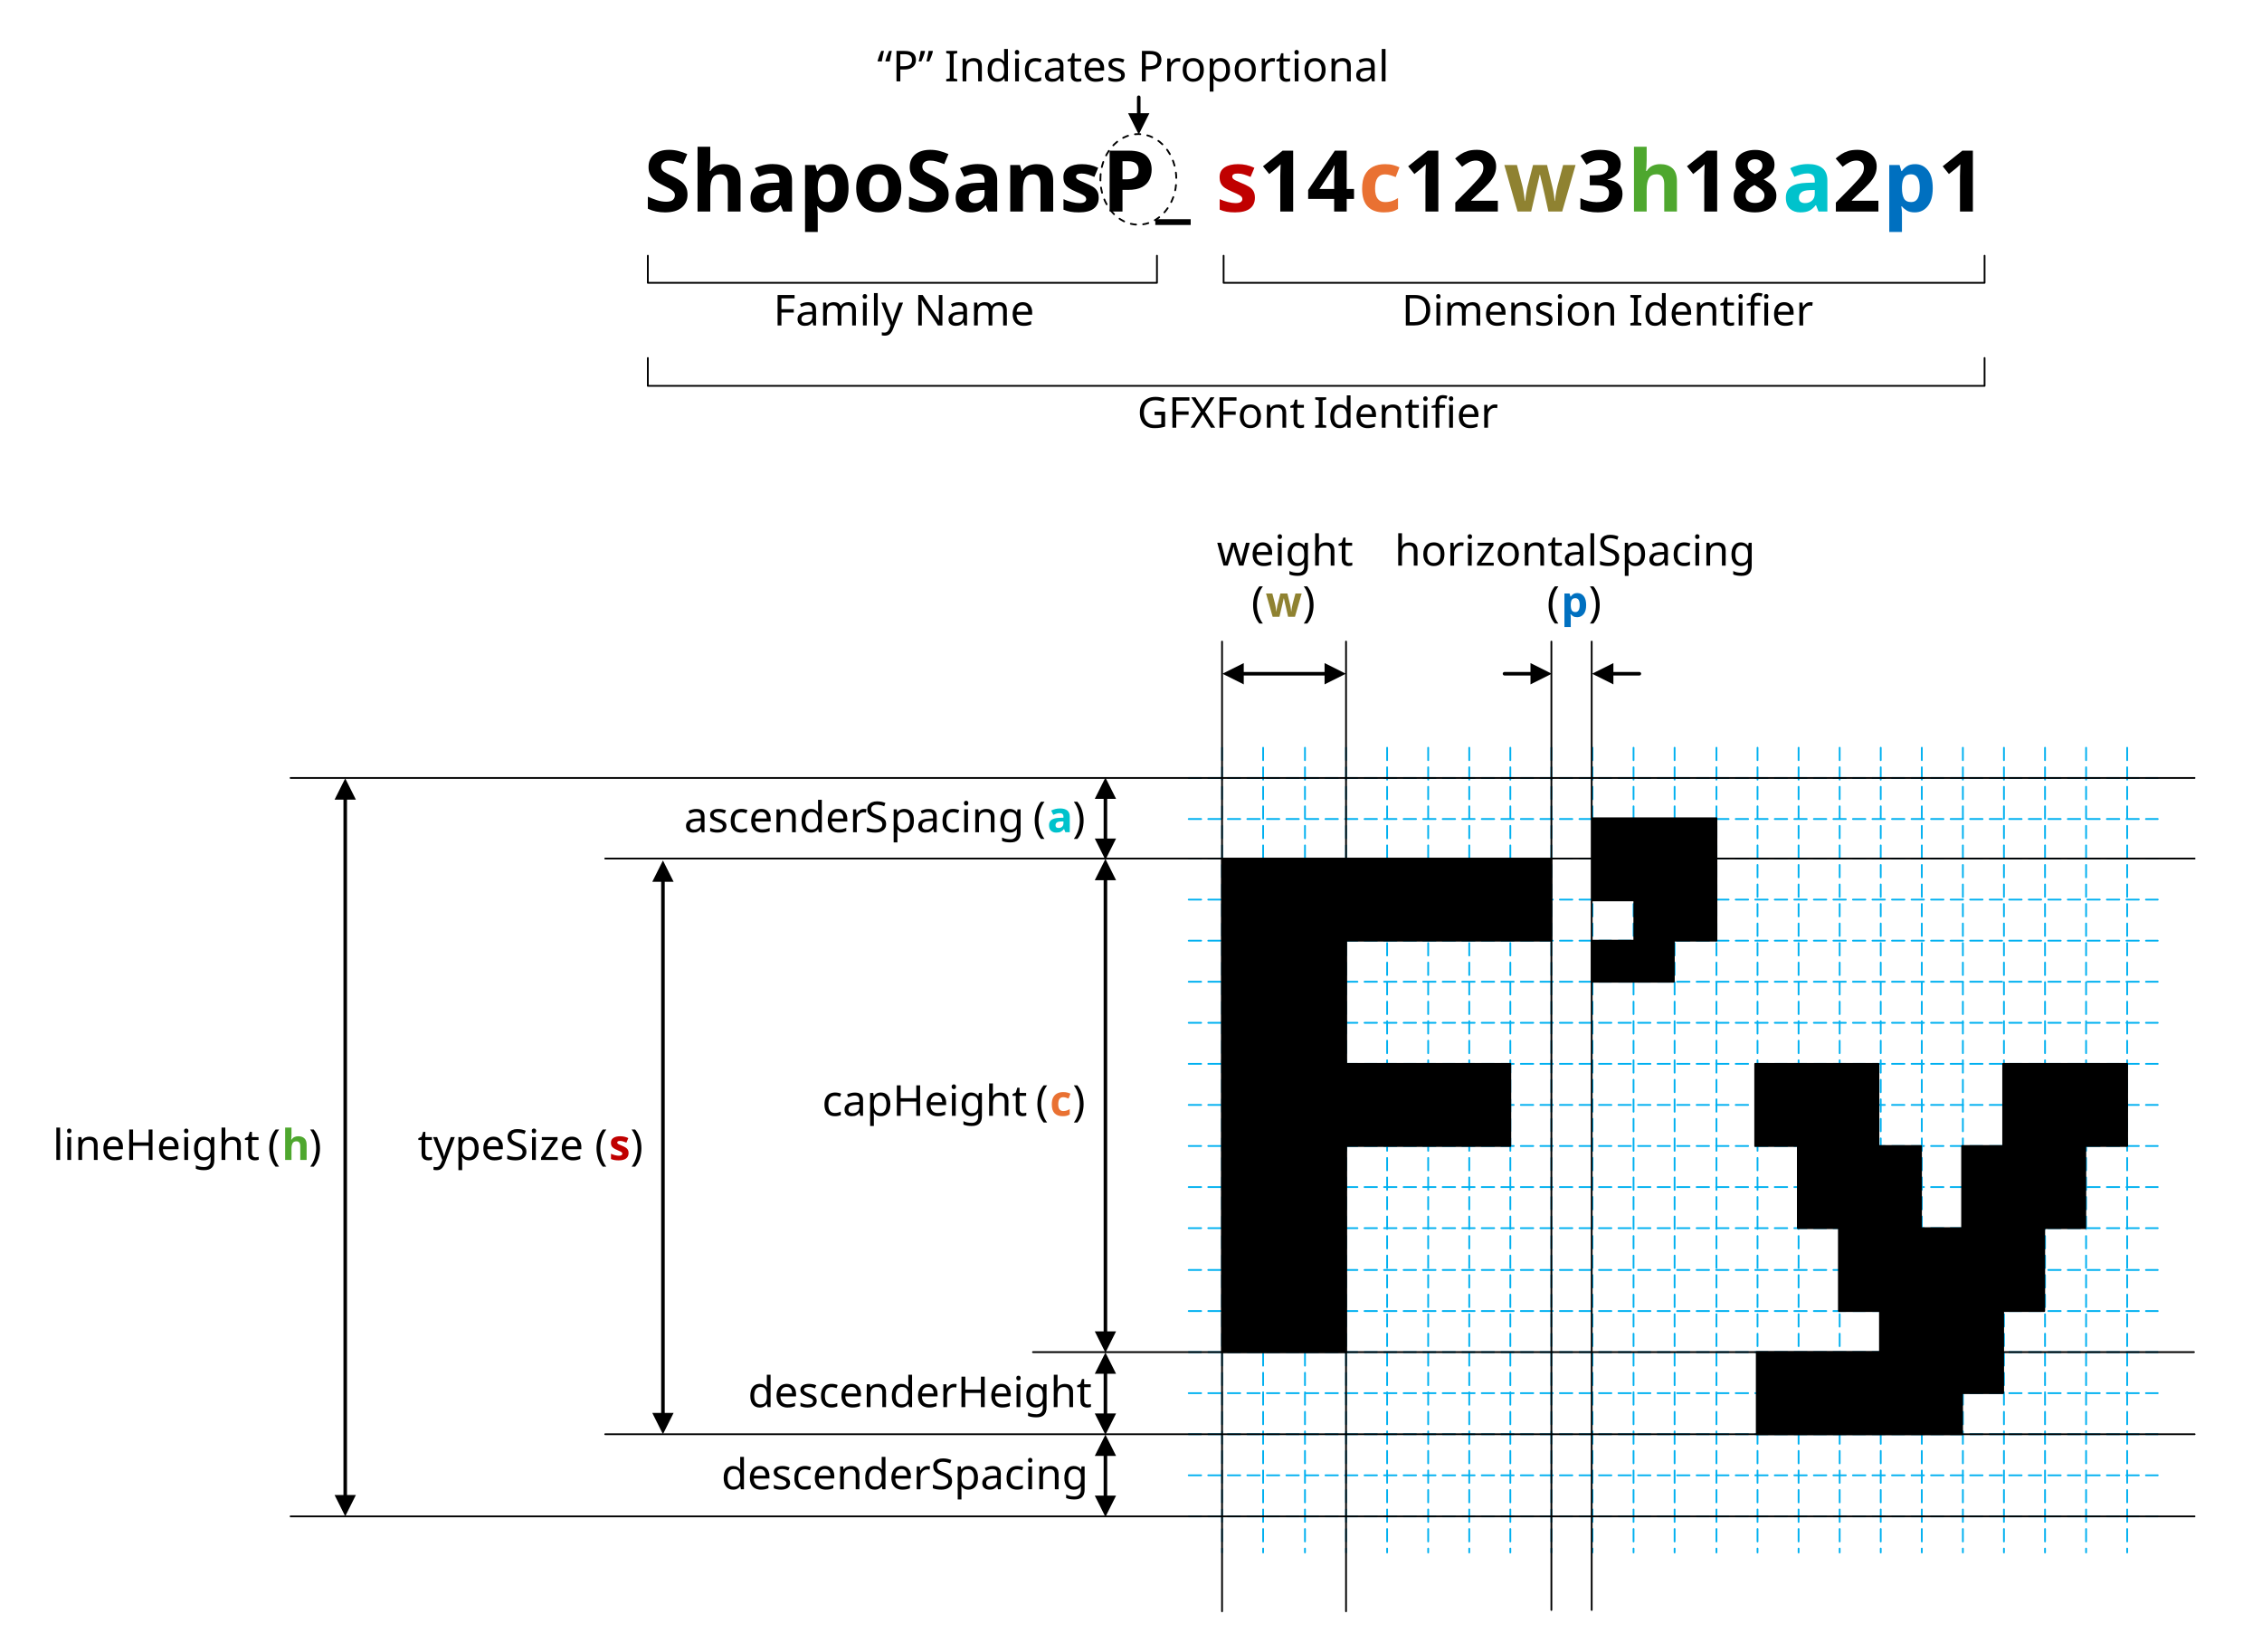
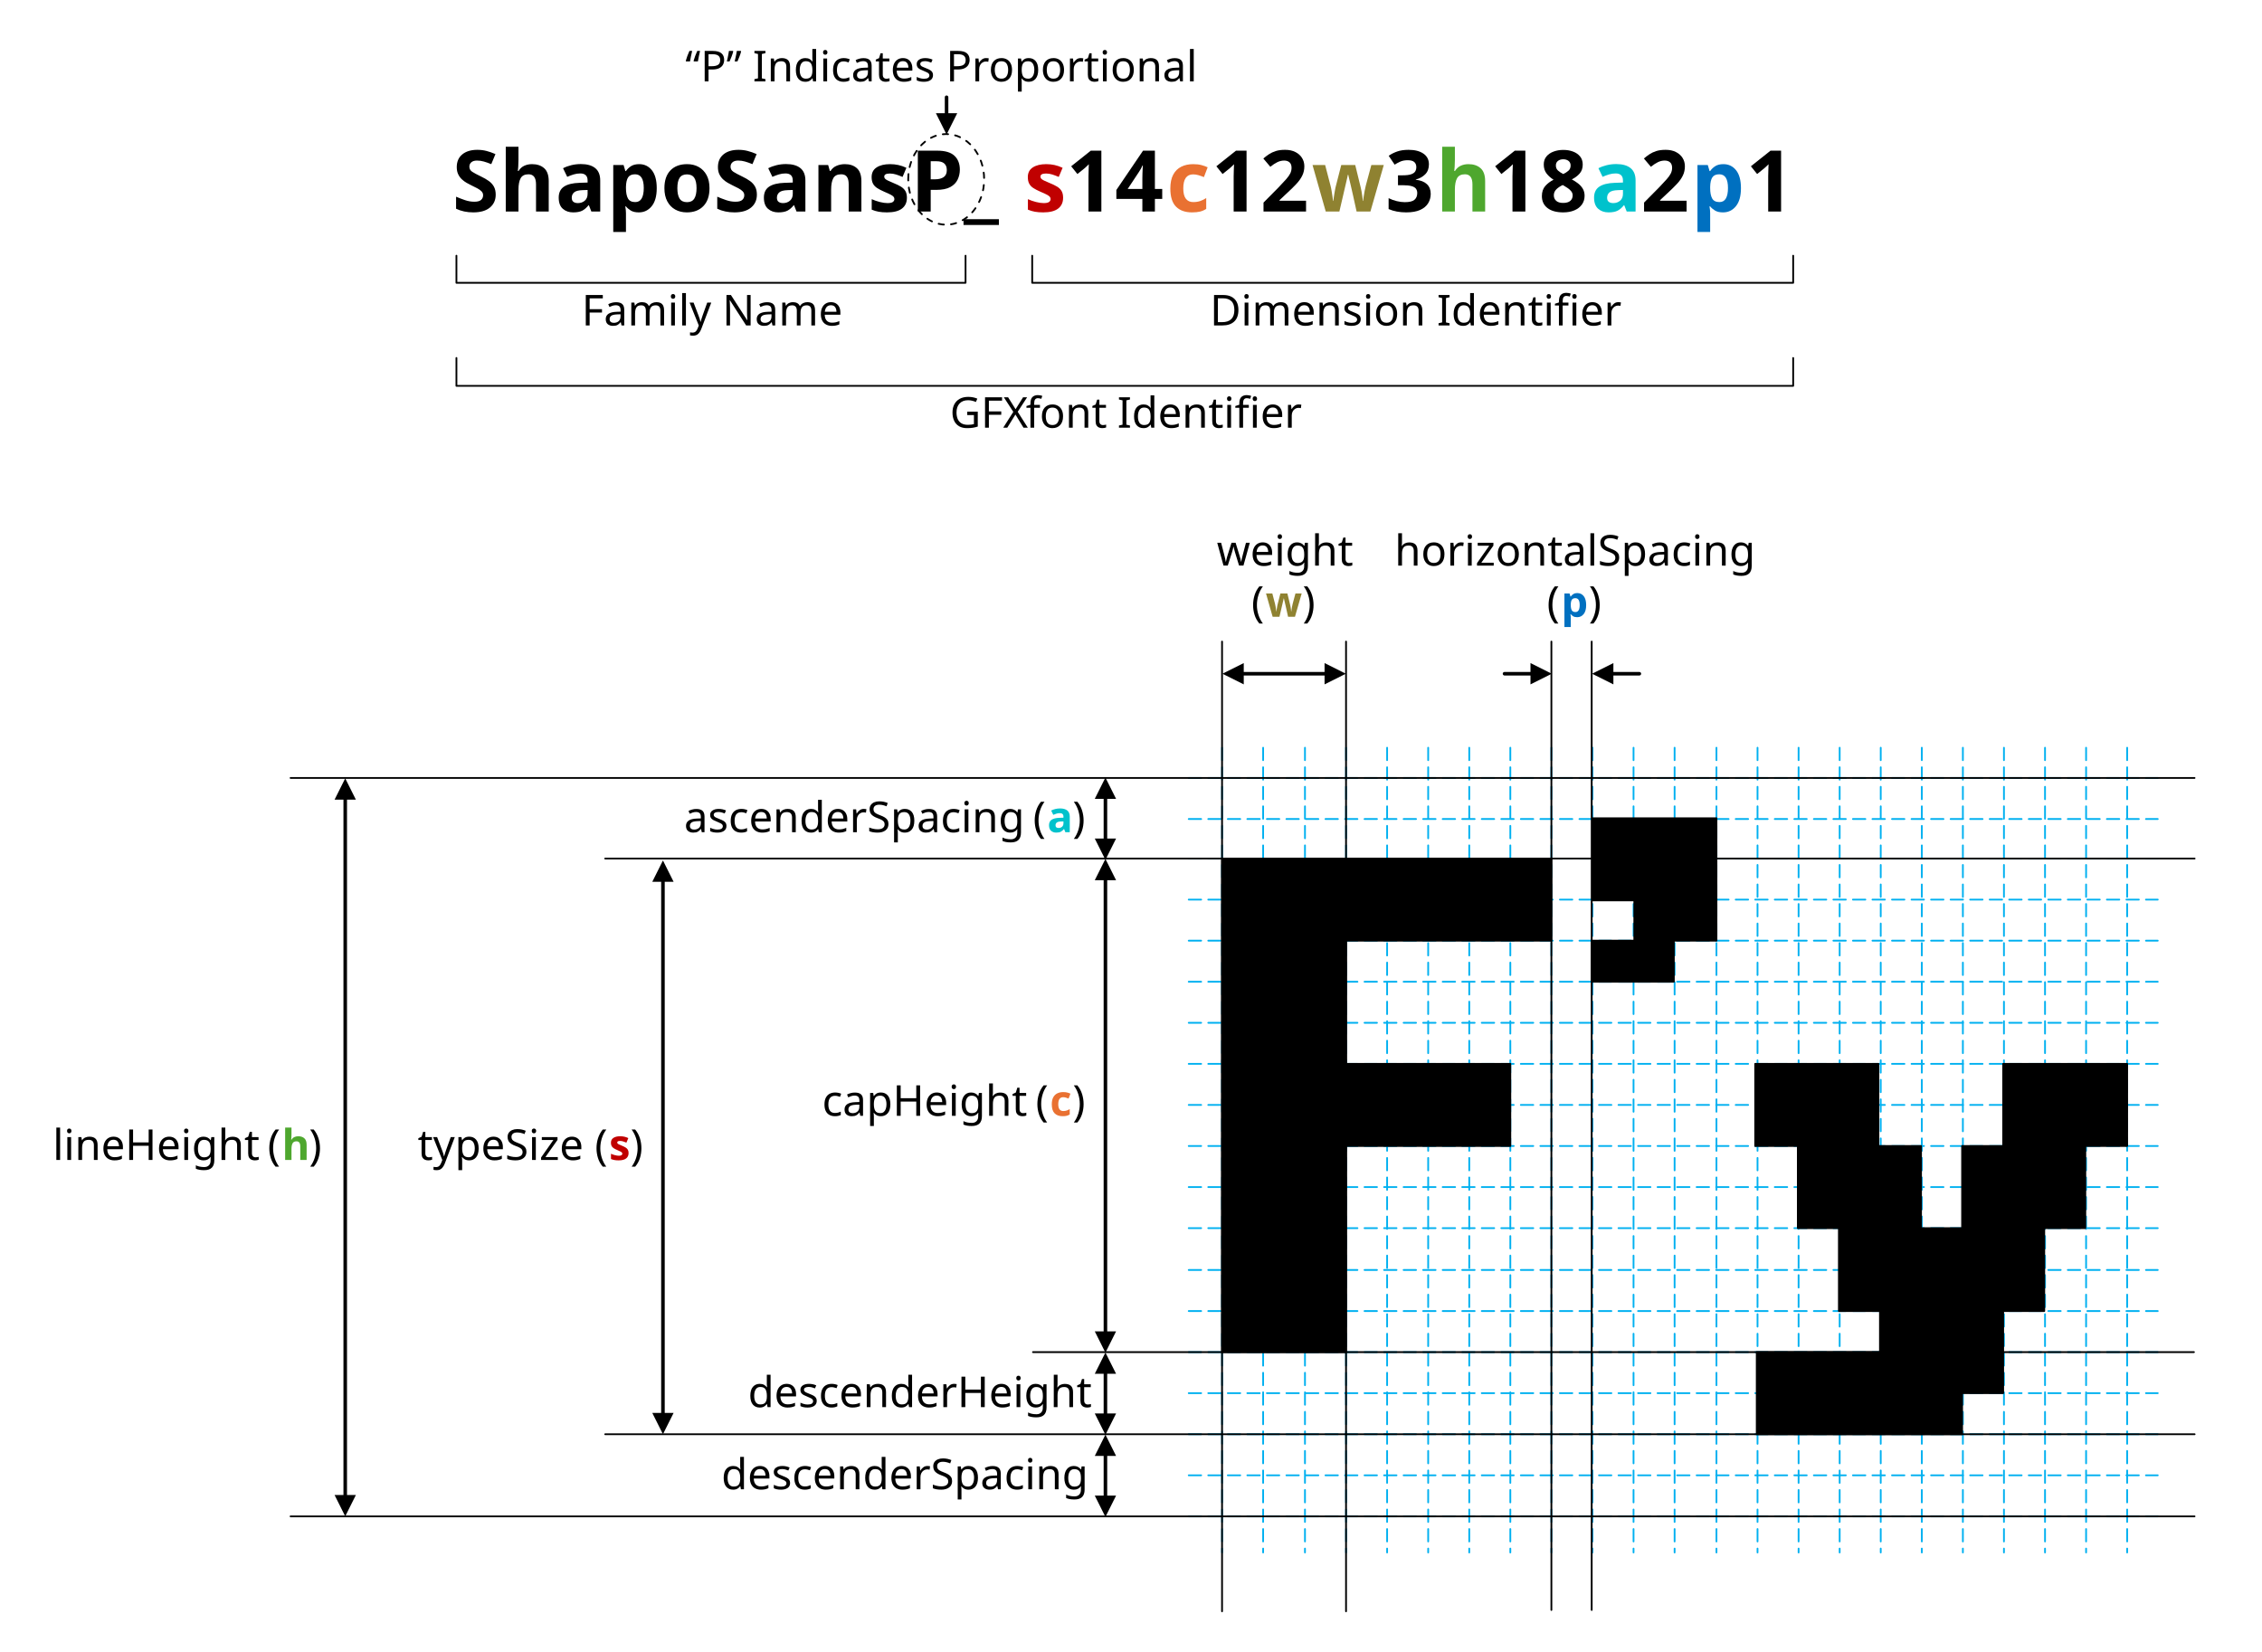
<svg xmlns="http://www.w3.org/2000/svg" width="2919" height="2132" xml:space="preserve" overflow="hidden">
  <defs>
    <clipPath id="clip0">
      <rect x="718" y="203" width="2919" height="2132" />
    </clipPath>
  </defs>
  <g clip-path="url(#clip0)" transform="translate(-718 -203)">
    <rect x="718" y="203" width="2919" height="2132" fill="#FFFFFF" />
    <path d="M2252 1311 3502.47 1311" stroke="#00B0F0" stroke-width="2.292" stroke-linecap="round" stroke-linejoin="round" stroke-miterlimit="10" stroke-dasharray="16.042 9.167" fill="none" fill-rule="evenodd" />
    <path d="M2252 1364 3502.47 1364" stroke="#00B0F0" stroke-width="2.292" stroke-linecap="round" stroke-linejoin="round" stroke-miterlimit="10" stroke-dasharray="16.042 9.167" fill="none" fill-rule="evenodd" />
    <path d="M2252 1417 3502.47 1417" stroke="#00B0F0" stroke-width="2.292" stroke-linecap="round" stroke-linejoin="round" stroke-miterlimit="10" stroke-dasharray="16.042 9.167" fill="none" fill-rule="evenodd" />
    <path d="M2252 1470 3502.47 1470" stroke="#00B0F0" stroke-width="2.292" stroke-linecap="round" stroke-linejoin="round" stroke-miterlimit="10" stroke-dasharray="16.042 9.167" fill="none" fill-rule="evenodd" />
    <path d="M2252 1523 3502.47 1523" stroke="#00B0F0" stroke-width="2.292" stroke-linecap="round" stroke-linejoin="round" stroke-miterlimit="10" stroke-dasharray="16.042 9.167" fill="none" fill-rule="evenodd" />
    <path d="M2252 1576 3502.47 1576" stroke="#00B0F0" stroke-width="2.292" stroke-linecap="round" stroke-linejoin="round" stroke-miterlimit="10" stroke-dasharray="16.042 9.167" fill="none" fill-rule="evenodd" />
    <path d="M2252 1629 3502.47 1629" stroke="#00B0F0" stroke-width="2.292" stroke-linecap="round" stroke-linejoin="round" stroke-miterlimit="10" stroke-dasharray="16.042 9.167" fill="none" fill-rule="evenodd" />
    <path d="M2252 1682 3502.47 1682" stroke="#00B0F0" stroke-width="2.292" stroke-linecap="round" stroke-linejoin="round" stroke-miterlimit="10" stroke-dasharray="16.042 9.167" fill="none" fill-rule="evenodd" />
    <path d="M2252 1735 3502.47 1735" stroke="#00B0F0" stroke-width="2.292" stroke-linecap="round" stroke-linejoin="round" stroke-miterlimit="10" stroke-dasharray="16.042 9.167" fill="none" fill-rule="evenodd" />
    <path d="M2252 1788 3502.47 1788" stroke="#00B0F0" stroke-width="2.292" stroke-linecap="round" stroke-linejoin="round" stroke-miterlimit="10" stroke-dasharray="16.042 9.167" fill="none" fill-rule="evenodd" />
    <path d="M2252 1842 3502.47 1842" stroke="#00B0F0" stroke-width="2.292" stroke-linecap="round" stroke-linejoin="round" stroke-miterlimit="10" stroke-dasharray="16.042 9.167" fill="none" fill-rule="evenodd" />
    <path d="M2252 1895 3502.47 1895" stroke="#00B0F0" stroke-width="2.292" stroke-linecap="round" stroke-linejoin="round" stroke-miterlimit="10" stroke-dasharray="16.042 9.167" fill="none" fill-rule="evenodd" />
    <path d="M2252 1948 3502.47 1948" stroke="#00B0F0" stroke-width="2.292" stroke-linecap="round" stroke-linejoin="round" stroke-miterlimit="10" stroke-dasharray="16.042 9.167" fill="none" fill-rule="evenodd" />
    <path d="M2252 2001 3502.47 2001" stroke="#00B0F0" stroke-width="2.292" stroke-linecap="round" stroke-linejoin="round" stroke-miterlimit="10" stroke-dasharray="16.042 9.167" fill="none" fill-rule="evenodd" />
    <path d="M2252 2054 3502.47 2054" stroke="#00B0F0" stroke-width="2.292" stroke-linecap="round" stroke-linejoin="round" stroke-miterlimit="10" stroke-dasharray="16.042 9.167" fill="none" fill-rule="evenodd" />
    <path d="M2252 2107 3502.47 2107" stroke="#00B0F0" stroke-width="2.292" stroke-linecap="round" stroke-linejoin="round" stroke-miterlimit="10" stroke-dasharray="16.042 9.167" fill="none" fill-rule="evenodd" />
    <path d="M2252 2160 3502.47 2160" stroke="#00B0F0" stroke-width="2.292" stroke-linecap="round" stroke-linejoin="round" stroke-miterlimit="10" stroke-dasharray="16.042 9.167" fill="none" fill-rule="evenodd" />
    <path d="M2252 1207 3502.47 1207" stroke="#00B0F0" stroke-width="2.292" stroke-linecap="round" stroke-linejoin="round" stroke-miterlimit="10" stroke-dasharray="16.042 9.167" fill="none" fill-rule="evenodd" />
    <path d="M2252 1260 3502.47 1260" stroke="#00B0F0" stroke-width="2.292" stroke-linecap="round" stroke-linejoin="round" stroke-miterlimit="10" stroke-dasharray="16.042 9.167" fill="none" fill-rule="evenodd" />
    <path d="M2295 1168 2295 2206.6" stroke="#00B0F0" stroke-width="2.292" stroke-linecap="round" stroke-linejoin="round" stroke-miterlimit="10" stroke-dasharray="16.042 9.167" fill="none" fill-rule="evenodd" />
    <path d="M2348 1168 2348 2206.6" stroke="#00B0F0" stroke-width="2.292" stroke-linecap="round" stroke-linejoin="round" stroke-miterlimit="10" stroke-dasharray="16.042 9.167" fill="none" fill-rule="evenodd" />
    <path d="M2402 1168 2402 2206.6" stroke="#00B0F0" stroke-width="2.292" stroke-linecap="round" stroke-linejoin="round" stroke-miterlimit="10" stroke-dasharray="16.042 9.167" fill="none" fill-rule="evenodd" />
    <path d="M2455 1168 2455 2206.6" stroke="#00B0F0" stroke-width="2.292" stroke-linecap="round" stroke-linejoin="round" stroke-miterlimit="10" stroke-dasharray="16.042 9.167" fill="none" fill-rule="evenodd" />
    <path d="M2508 1168 2508 2206.6" stroke="#00B0F0" stroke-width="2.292" stroke-linecap="round" stroke-linejoin="round" stroke-miterlimit="10" stroke-dasharray="16.042 9.167" fill="none" fill-rule="evenodd" />
    <path d="M2561 1168 2561 2206.6" stroke="#00B0F0" stroke-width="2.292" stroke-linecap="round" stroke-linejoin="round" stroke-miterlimit="10" stroke-dasharray="16.042 9.167" fill="none" fill-rule="evenodd" />
    <path d="M2614 1168 2614 2206.6" stroke="#00B0F0" stroke-width="2.292" stroke-linecap="round" stroke-linejoin="round" stroke-miterlimit="10" stroke-dasharray="16.042 9.167" fill="none" fill-rule="evenodd" />
    <path d="M2667 1168 2667 2206.6" stroke="#00B0F0" stroke-width="2.292" stroke-linecap="round" stroke-linejoin="round" stroke-miterlimit="10" stroke-dasharray="16.042 9.167" fill="none" fill-rule="evenodd" />
    <path d="M2720 1168 2720 2206.6" stroke="#00B0F0" stroke-width="2.292" stroke-linecap="round" stroke-linejoin="round" stroke-miterlimit="10" stroke-dasharray="16.042 9.167" fill="none" fill-rule="evenodd" />
    <path d="M2773 1168 2773 2206.6" stroke="#00B0F0" stroke-width="2.292" stroke-linecap="round" stroke-linejoin="round" stroke-miterlimit="10" stroke-dasharray="16.042 9.167" fill="none" fill-rule="evenodd" />
    <path d="M2826 1168 2826 2206.6" stroke="#00B0F0" stroke-width="2.292" stroke-linecap="round" stroke-linejoin="round" stroke-miterlimit="10" stroke-dasharray="16.042 9.167" fill="none" fill-rule="evenodd" />
    <path d="M2879 1168 2879 2206.6" stroke="#00B0F0" stroke-width="2.292" stroke-linecap="round" stroke-linejoin="round" stroke-miterlimit="10" stroke-dasharray="16.042 9.167" fill="none" fill-rule="evenodd" />
    <path d="M2933 1168 2933 2206.6" stroke="#00B0F0" stroke-width="2.292" stroke-linecap="round" stroke-linejoin="round" stroke-miterlimit="10" stroke-dasharray="16.042 9.167" fill="none" fill-rule="evenodd" />
    <path d="M2986 1168 2986 2206.6" stroke="#00B0F0" stroke-width="2.292" stroke-linecap="round" stroke-linejoin="round" stroke-miterlimit="10" stroke-dasharray="16.042 9.167" fill="none" fill-rule="evenodd" />
    <path d="M3039 1168 3039 2206.6" stroke="#00B0F0" stroke-width="2.292" stroke-linecap="round" stroke-linejoin="round" stroke-miterlimit="10" stroke-dasharray="16.042 9.167" fill="none" fill-rule="evenodd" />
    <path d="M3092 1168 3092 2206.6" stroke="#00B0F0" stroke-width="2.292" stroke-linecap="round" stroke-linejoin="round" stroke-miterlimit="10" stroke-dasharray="16.042 9.167" fill="none" fill-rule="evenodd" />
    <path d="M3145 1168 3145 2206.6" stroke="#00B0F0" stroke-width="2.292" stroke-linecap="round" stroke-linejoin="round" stroke-miterlimit="10" stroke-dasharray="16.042 9.167" fill="none" fill-rule="evenodd" />
    <path d="M3198 1168 3198 2206.6" stroke="#00B0F0" stroke-width="2.292" stroke-linecap="round" stroke-linejoin="round" stroke-miterlimit="10" stroke-dasharray="16.042 9.167" fill="none" fill-rule="evenodd" />
    <path d="M3251 1168 3251 2206.6" stroke="#00B0F0" stroke-width="2.292" stroke-linecap="round" stroke-linejoin="round" stroke-miterlimit="10" stroke-dasharray="16.042 9.167" fill="none" fill-rule="evenodd" />
    <path d="M3304 1168 3304 2206.6" stroke="#00B0F0" stroke-width="2.292" stroke-linecap="round" stroke-linejoin="round" stroke-miterlimit="10" stroke-dasharray="16.042 9.167" fill="none" fill-rule="evenodd" />
    <path d="M3357 1168 3357 2206.6" stroke="#00B0F0" stroke-width="2.292" stroke-linecap="round" stroke-linejoin="round" stroke-miterlimit="10" stroke-dasharray="16.042 9.167" fill="none" fill-rule="evenodd" />
    <path d="M3410 1168 3410 2206.6" stroke="#00B0F0" stroke-width="2.292" stroke-linecap="round" stroke-linejoin="round" stroke-miterlimit="10" stroke-dasharray="16.042 9.167" fill="none" fill-rule="evenodd" />
    <path d="M3463 1168 3463 2206.6" stroke="#00B0F0" stroke-width="2.292" stroke-linecap="round" stroke-linejoin="round" stroke-miterlimit="10" stroke-dasharray="16.042 9.167" fill="none" fill-rule="evenodd" />
    <rect x="2295" y="1311" width="160" height="637" stroke="#000000" stroke-width="2.292" stroke-linecap="round" stroke-linejoin="round" stroke-miterlimit="10" />
    <rect x="2455" y="1311" width="265" height="106" stroke="#000000" stroke-width="2.292" stroke-linecap="round" stroke-linejoin="round" stroke-miterlimit="10" />
    <rect x="2455" y="1576" width="212" height="106" stroke="#000000" stroke-width="2.292" stroke-linecap="round" stroke-linejoin="round" stroke-miterlimit="10" />
    <rect x="2983" y="1576" width="159" height="106" stroke="#000000" stroke-width="2.292" stroke-linecap="round" stroke-linejoin="round" stroke-miterlimit="10" />
    <rect x="3038" y="1682" width="159" height="106" stroke="#000000" stroke-width="2.292" stroke-linecap="round" stroke-linejoin="round" stroke-miterlimit="10" />
    <rect x="3091" y="1788" width="265" height="107" stroke="#000000" stroke-width="2.292" stroke-linecap="round" stroke-linejoin="round" stroke-miterlimit="10" />
    <rect x="3250" y="1682" width="159" height="106" stroke="#000000" stroke-width="2.292" stroke-linecap="round" stroke-linejoin="round" stroke-miterlimit="10" />
    <rect x="3303" y="1576" width="160" height="106" stroke="#000000" stroke-width="2.292" stroke-linecap="round" stroke-linejoin="round" stroke-miterlimit="10" />
    <rect x="3144" y="1895" width="159" height="106" stroke="#000000" stroke-width="2.292" stroke-linecap="round" stroke-linejoin="round" stroke-miterlimit="10" />
    <rect x="2985" y="1948" width="265" height="106" stroke="#000000" stroke-width="2.292" stroke-linecap="round" stroke-linejoin="round" stroke-miterlimit="10" />
    <path d="M0 0 1498.18 0" stroke="#000000" stroke-width="2.292" stroke-linecap="round" stroke-linejoin="round" stroke-miterlimit="10" fill="none" fill-rule="evenodd" transform="matrix(-1 0 0 1 3549.18 1948)" />
    <path d="M0 0 2051.04 0" stroke="#000000" stroke-width="2.292" stroke-linecap="round" stroke-linejoin="round" stroke-miterlimit="10" fill="none" fill-rule="evenodd" transform="matrix(-1 0 0 1 3550.04 1311)" />
    <path d="M0 0 2051.04 0" stroke="#000000" stroke-width="2.292" stroke-linecap="round" stroke-linejoin="round" stroke-miterlimit="10" fill="none" fill-rule="evenodd" transform="matrix(-1 0 0 1 3550.04 2054)" />
    <path d="M0 0 2456.95 0" stroke="#000000" stroke-width="2.292" stroke-linecap="round" stroke-linejoin="round" stroke-miterlimit="10" fill="none" fill-rule="evenodd" transform="matrix(-1 0 0 1 3549.95 2160)" />
    <path d="M0 0 2456.95 0" stroke="#000000" stroke-width="2.292" stroke-linecap="round" stroke-linejoin="round" stroke-miterlimit="10" fill="none" fill-rule="evenodd" transform="matrix(-1 0 0 1 3549.95 1207)" />
    <path d="M2.292 22.917 2.292 614.31C2.292 615.576 1.266 616.602 0 616.602-1.265 616.602-2.291 615.576-2.291 614.31L-2.292 22.917C-2.292 21.651-1.266 20.625 1.1681e-05 20.625 1.266 20.625 2.292 21.651 2.292 22.917ZM-13.75 27.5 0 0 13.75 27.5ZM13.75 609.727 0 637.227-13.75 609.727Z" transform="matrix(1 0 0 -1 2144.5 1948.73)" />
    <path d="M2.292 22.917 2.292 83.288C2.292 84.553 1.266 85.579 0 85.579-1.265 85.579-2.291 84.553-2.291 83.288L-2.292 22.917C-2.292 21.651-1.266 20.625 7.00856e-05 20.625 1.266 20.625 2.292 21.651 2.292 22.917ZM-13.75 27.5 0 0 13.75 27.5ZM13.75 78.704 0 106.204-13.75 78.704Z" transform="matrix(1 0 0 -1 2144.5 2054.7)" />
    <text font-family="Noto Sans JP,Noto Sans JP_MSFontService,sans-serif" font-weight="400" font-size="55" transform="matrix(1 0 0 1 1778.91 1643)">capHeight</text>
    <text font-family="Noto Sans JP,Noto Sans JP_MSFontService,sans-serif" font-weight="400" font-size="55" transform="matrix(1 0 0 1 2041.88 1643)"> </text>
    <text font-family="Noto Sans JP,Noto Sans JP_MSFontService,sans-serif" font-weight="400" font-size="55" transform="matrix(1 0 0 1 2054.48 1643)">(</text>
    <text fill="#E97132" font-family="Noto Sans JP,Noto Sans JP_MSFontService,sans-serif" font-weight="700" font-size="55" transform="matrix(1 0 0 1 2072.81 1643)">c</text>
    <text font-family="Noto Sans JP,Noto Sans JP_MSFontService,sans-serif" font-weight="400" font-size="55" transform="matrix(1 0 0 1 2102.03 1643)">)</text>
    <text font-family="Noto Sans JP,Noto Sans JP_MSFontService,sans-serif" font-weight="400" font-size="55" transform="matrix(1 0 0 1 2120.37 1643)"> </text>
    <text font-family="Noto Sans JP,Noto Sans JP_MSFontService,sans-serif" font-weight="400" font-size="55" transform="matrix(1 0 0 1 1683.23 2019)">descenderHeight</text>
    <text font-family="Noto Sans JP,Noto Sans JP_MSFontService,sans-serif" font-weight="400" font-size="55" transform="matrix(1 0 0 1 2120.37 2019)"> </text>
    <path d="M2.292 22.917 2.292 83.288C2.292 84.553 1.266 85.579 0 85.579-1.265 85.579-2.291 84.553-2.291 83.288L-2.292 22.917C-2.292 21.651-1.266 20.625 7.00856e-05 20.625 1.266 20.625 2.292 21.651 2.292 22.917ZM-13.75 27.5 0 0 13.75 27.5ZM13.75 78.704 0 106.204-13.75 78.704Z" transform="matrix(1 0 0 -1 2144.5 1312.7)" />
-     <text font-family="Noto Sans JP,Noto Sans JP_MSFontService,sans-serif" font-weight="400" font-size="55" transform="matrix(1 0 0 1 1600.73 1277)">ascender</text>
-     <text font-family="Noto Sans JP,Noto Sans JP_MSFontService,sans-serif" font-weight="400" font-size="55" transform="matrix(1 0 0 1 1833.91 1277)">S</text>
-     <text font-family="Noto Sans JP,Noto Sans JP_MSFontService,sans-serif" font-weight="400" font-size="55" transform="matrix(1 0 0 1 1866.56 1277)">pacing</text>
+     <text font-family="Noto Sans JP,Noto Sans JP_MSFontService,sans-serif" font-weight="400" font-size="55" transform="matrix(1 0 0 1 1600.73 1277)">ascenderSpacing</text>
    <text font-family="Noto Sans JP,Noto Sans JP_MSFontService,sans-serif" font-weight="400" font-size="55" transform="matrix(1 0 0 1 2038.44 1277)"> </text>
    <text font-family="Noto Sans JP,Noto Sans JP_MSFontService,sans-serif" font-weight="400" font-size="55" transform="matrix(1 0 0 1 2051.04 1277)">(</text>
    <text fill="#00C2CC" font-family="Noto Sans JP,Noto Sans JP_MSFontService,sans-serif" font-weight="700" font-size="55" transform="matrix(1 0 0 1 2069.38 1277)">a</text>
    <text font-family="Noto Sans JP,Noto Sans JP_MSFontService,sans-serif" font-weight="400" font-size="55" transform="matrix(1 0 0 1 2102.03 1277)">)</text>
    <text font-family="Noto Sans JP,Noto Sans JP_MSFontService,sans-serif" font-weight="400" font-size="55" transform="matrix(1 0 0 1 2120.36 1277)"> </text>
    <path d="M0 0 0 1251.52" stroke="#000000" stroke-width="2.292" stroke-linecap="round" stroke-linejoin="round" stroke-miterlimit="10" fill="none" fill-rule="evenodd" transform="matrix(1 0 0 -1 2295 2282.52)" />
    <path d="M0 0 0 1251.52" stroke="#000000" stroke-width="2.292" stroke-linecap="round" stroke-linejoin="round" stroke-miterlimit="10" fill="none" fill-rule="evenodd" transform="matrix(1 0 0 -1 2455 2282.52)" />
    <path d="M2318.42 1070.21 2431.87 1070.21C2433.14 1070.21 2434.17 1071.23 2434.17 1072.5 2434.17 1073.77 2433.14 1074.79 2431.87 1074.79L2318.42 1074.79C2317.15 1074.79 2316.12 1073.77 2316.12 1072.5 2316.12 1071.23 2317.15 1070.21 2318.42 1070.21ZM2323 1086.25 2295.5 1072.5 2323 1058.75ZM2427.29 1058.75 2454.79 1072.5 2427.29 1086.25Z" />
    <text font-family="Noto Sans JP,Noto Sans JP_MSFontService,sans-serif" font-weight="400" font-size="55" transform="matrix(1 0 0 1 2288.18 933)">weight</text>
    <text font-family="Noto Sans JP,Noto Sans JP_MSFontService,sans-serif" font-weight="400" font-size="55" transform="matrix(1 0 0 1 2461.78 933)"> </text>
    <text font-family="Noto Sans JP,Noto Sans JP_MSFontService,sans-serif" font-weight="400" font-size="55" transform="matrix(1 0 0 1 2332.87 999)">(</text>
    <text fill="#8F8231" font-family="Noto Sans JP,Noto Sans JP_MSFontService,sans-serif" font-weight="700" font-size="55" transform="matrix(1 0 0 1 2351.2 999)">w</text>
    <text font-family="Noto Sans JP,Noto Sans JP_MSFontService,sans-serif" font-weight="400" font-size="55" transform="matrix(1 0 0 1 2398.76 999)">)</text>
    <text font-family="Noto Sans JP,Noto Sans JP_MSFontService,sans-serif" font-weight="400" font-size="55" transform="matrix(1 0 0 1 2417.09 999)"> </text>
    <path d="M2.292 22.917 2.292 717.57C2.292 718.835 1.266 719.862 0 719.862-1.265 719.862-2.291 718.835-2.291 717.57L-2.292 22.917C-2.292 21.651-1.266 20.625 1.00521e-05 20.625 1.266 20.625 2.292 21.651 2.292 22.917ZM-13.75 27.5 0 0 13.75 27.5ZM13.75 712.987 0 740.487-13.75 712.987Z" transform="matrix(1 0 0 -1 1573.5 2053.99)" />
    <text font-family="Noto Sans JP,Noto Sans JP_MSFontService,sans-serif" font-weight="400" font-size="55" transform="matrix(1 0 0 1 1256.98 1700)">typeSize</text>
    <text font-family="Noto Sans JP,Noto Sans JP_MSFontService,sans-serif" font-weight="400" font-size="55" transform="matrix(1 0 0 1 1472.97 1700)"> </text>
    <text font-family="Noto Sans JP,Noto Sans JP_MSFontService,sans-serif" font-weight="400" font-size="55" transform="matrix(1 0 0 1 1485.57 1700)">(</text>
    <text fill="#C00000" font-family="Noto Sans JP,Noto Sans JP_MSFontService,sans-serif" font-weight="700" font-size="55" transform="matrix(1 0 0 1 1503.91 1700)">s</text>
    <text font-family="Noto Sans JP,Noto Sans JP_MSFontService,sans-serif" font-weight="400" font-size="55" transform="matrix(1 0 0 1 1531.41 1700)">)</text>
    <text font-family="Noto Sans JP,Noto Sans JP_MSFontService,sans-serif" font-weight="400" font-size="55" transform="matrix(1 0 0 1 1549.74 1700)"> </text>
    <path d="M2.292 22.917 2.292 929.511C2.292 930.776 1.266 931.802 0 931.802-1.265 931.802-2.291 930.776-2.291 929.511L-2.292 22.917C-2.292 21.651-1.266 20.625 7.81522e-06 20.625 1.266 20.625 2.292 21.651 2.292 22.917ZM-13.75 27.5 0 0 13.75 27.5ZM13.75 924.927 0 952.427-13.75 924.927Z" transform="matrix(1 0 0 -1 1163.5 2159.93)" />
    <text font-family="Noto Sans JP,Noto Sans JP_MSFontService,sans-serif" font-weight="400" font-size="55" transform="matrix(1 0 0 1 786.042 1700)">lineHeight</text>
    <text font-family="Noto Sans JP,Noto Sans JP_MSFontService,sans-serif" font-weight="400" font-size="55" transform="matrix(1 0 0 1 1050.73 1700)"> </text>
    <text font-family="Noto Sans JP,Noto Sans JP_MSFontService,sans-serif" font-weight="400" font-size="55" transform="matrix(1 0 0 1 1063.33 1700)">(</text>
    <text fill="#4EA72E" font-family="Noto Sans JP,Noto Sans JP_MSFontService,sans-serif" font-weight="700" font-size="55" transform="matrix(1 0 0 1 1081.67 1700)">h</text>
    <text font-family="Noto Sans JP,Noto Sans JP_MSFontService,sans-serif" font-weight="400" font-size="55" transform="matrix(1 0 0 1 1116.61 1700)">)</text>
    <text font-family="Noto Sans JP,Noto Sans JP_MSFontService,sans-serif" font-weight="400" font-size="55" transform="matrix(1 0 0 1 1134.95 1700)"> </text>
-     <text font-family="Noto Sans JP,Noto Sans JP_MSFontService,sans-serif" font-weight="700" font-size="110" transform="matrix(1 0 0 1 1548.98 476)">ShapoSansP_</text>
-     <text fill="#C00000" font-family="Noto Sans JP,Noto Sans JP_MSFontService,sans-serif" font-weight="700" font-size="110" transform="matrix(1 0 0 1 2286.9 476)">s</text>
-     <text font-family="Noto Sans JP,Noto Sans JP_MSFontService,sans-serif" font-weight="700" font-size="110" transform="matrix(1 0 0 1 2341.32 476)">14</text>
-     <text fill="#E97132" font-family="Noto Sans JP,Noto Sans JP_MSFontService,sans-serif" font-weight="700" font-size="110" transform="matrix(1 0 0 1 2470.8 476)">c</text>
-     <text font-family="Noto Sans JP,Noto Sans JP_MSFontService,sans-serif" font-weight="700" font-size="110" transform="matrix(1 0 0 1 2528.67 476)">12</text>
-     <text fill="#8F8231" font-family="Noto Sans JP,Noto Sans JP_MSFontService,sans-serif" font-weight="700" font-size="110" transform="matrix(1 0 0 1 2658.15 476)">w</text>
-     <text font-family="Noto Sans JP,Noto Sans JP_MSFontService,sans-serif" font-weight="700" font-size="110" transform="matrix(1 0 0 1 2753.25 476)">3</text>
-     <text fill="#4EA72E" font-family="Noto Sans JP,Noto Sans JP_MSFontService,sans-serif" font-weight="700" font-size="110" transform="matrix(1 0 0 1 2817.99 476)">h</text>
-     <text font-family="Noto Sans JP,Noto Sans JP_MSFontService,sans-serif" font-weight="700" font-size="110" transform="matrix(1 0 0 1 2888.46 476)">18</text>
-     <text fill="#00C2CC" font-family="Noto Sans JP,Noto Sans JP_MSFontService,sans-serif" font-weight="700" font-size="110" transform="matrix(1 0 0 1 3017.94 476)">a</text>
-     <text font-family="Noto Sans JP,Noto Sans JP_MSFontService,sans-serif" font-weight="700" font-size="110" transform="matrix(1 0 0 1 3082.68 476)">2</text>
-     <text fill="#0070C0" font-family="Noto Sans JP,Noto Sans JP_MSFontService,sans-serif" font-weight="700" font-size="110" transform="matrix(1 0 0 1 3147.42 476)">p</text>
-     <text font-family="Noto Sans JP,Noto Sans JP_MSFontService,sans-serif" font-weight="700" font-size="110" transform="matrix(1 0 0 1 3218.46 476)">1</text>
-     <text font-family="Noto Sans JP,Noto Sans JP_MSFontService,sans-serif" font-weight="700" font-size="110" transform="matrix(1 0 0 1 3283.2 476)"> </text>
-     <path d="M1554 533 1554 568 2211 568 2211 533" stroke="#000000" stroke-width="2.292" stroke-linecap="round" stroke-linejoin="round" stroke-miterlimit="10" fill="none" fill-rule="evenodd" />
-     <text font-family="Noto Sans JP,Noto Sans JP_MSFontService,sans-serif" font-weight="400" font-size="55" transform="matrix(1 0 0 1 1716.11 623)">Family Name</text>
-     <text font-family="Noto Sans JP,Noto Sans JP_MSFontService,sans-serif" font-weight="400" font-size="55" transform="matrix(1 0 0 1 2049.55 623)"> </text>
-     <path d="M2297 533 2297 568 3279 568 3279 533" stroke="#000000" stroke-width="2.292" stroke-linecap="round" stroke-linejoin="round" stroke-miterlimit="10" fill="none" fill-rule="evenodd" />
-     <text font-family="Noto Sans JP,Noto Sans JP_MSFontService,sans-serif" font-weight="400" font-size="55" transform="matrix(1 0 0 1 2526.82 623)">Dimension Identifier</text>
-     <text font-family="Noto Sans JP,Noto Sans JP_MSFontService,sans-serif" font-weight="400" font-size="55" transform="matrix(1 0 0 1 3049.32 623)"> </text>
-     <path d="M1554 665 1554 701 3279 701 3279 665" stroke="#000000" stroke-width="2.292" stroke-linecap="round" stroke-linejoin="round" stroke-miterlimit="10" fill="none" fill-rule="evenodd" />
-     <text font-family="Noto Sans JP,Noto Sans JP_MSFontService,sans-serif" font-weight="400" font-size="55" transform="matrix(1 0 0 1 2185.56 755)">GFXFont</text>
-     <text font-family="Noto Sans JP,Noto Sans JP_MSFontService,sans-serif" font-weight="400" font-size="55" transform="matrix(1 0 0 1 2400.4 755)"> </text>
-     <text font-family="Noto Sans JP,Noto Sans JP_MSFontService,sans-serif" font-weight="400" font-size="55" transform="matrix(1 0 0 1 2413 755)">Identifier</text>
-     <text font-family="Noto Sans JP,Noto Sans JP_MSFontService,sans-serif" font-weight="400" font-size="55" transform="matrix(1 0 0 1 2647.9 755)"> </text>
-     <path d="M2138 434.5C2138 402.191 2159.94 376 2187 376 2214.06 376 2236 402.191 2236 434.5 2236 466.809 2214.06 493 2187 493 2159.94 493 2138 466.809 2138 434.5Z" stroke="#000000" stroke-width="2.292" stroke-linecap="round" stroke-linejoin="round" stroke-miterlimit="10" stroke-dasharray="6.875 9.167" fill="none" fill-rule="evenodd" />
-     <path d="M2189.79 328.5 2189.79 353.708C2189.79 354.974 2188.77 356 2187.5 356 2186.23 356 2185.21 354.974 2185.21 353.708L2185.21 328.5C2185.21 327.234 2186.23 326.208 2187.5 326.208 2188.77 326.208 2189.79 327.234 2189.79 328.5ZM2201.25 349.125 2187.5 376.625 2173.75 349.125Z" />
-     <text font-family="Noto Sans JP,Noto Sans JP_MSFontService,sans-serif" font-weight="400" font-size="55" transform="matrix(1 0 0 1 1849.79 308)">“P” Indicates Proportional</text>
-     <text font-family="Noto Sans JP,Noto Sans JP_MSFontService,sans-serif" font-weight="400" font-size="55" transform="matrix(1 0 0 1 2520.67 308)"> </text>
+     <text font-family="Noto Sans JP,Noto Sans JP_MSFontService,sans-serif" font-weight="700" font-size="110" transform="matrix(1 0 0 1 1301.48 476)">ShapoSansP_</text>
+     <text fill="#C00000" font-family="Noto Sans JP,Noto Sans JP_MSFontService,sans-serif" font-weight="700" font-size="110" transform="matrix(1 0 0 1 2039.4 476)">s</text>
+     <text font-family="Noto Sans JP,Noto Sans JP_MSFontService,sans-serif" font-weight="700" font-size="110" transform="matrix(1 0 0 1 2093.82 476)">14</text>
+     <text fill="#E97132" font-family="Noto Sans JP,Noto Sans JP_MSFontService,sans-serif" font-weight="700" font-size="110" transform="matrix(1 0 0 1 2223.3 476)">c</text>
+     <text font-family="Noto Sans JP,Noto Sans JP_MSFontService,sans-serif" font-weight="700" font-size="110" transform="matrix(1 0 0 1 2281.17 476)">12</text>
+     <text fill="#8F8231" font-family="Noto Sans JP,Noto Sans JP_MSFontService,sans-serif" font-weight="700" font-size="110" transform="matrix(1 0 0 1 2410.65 476)">w</text>
+     <text font-family="Noto Sans JP,Noto Sans JP_MSFontService,sans-serif" font-weight="700" font-size="110" transform="matrix(1 0 0 1 2505.75 476)">3</text>
+     <text fill="#4EA72E" font-family="Noto Sans JP,Noto Sans JP_MSFontService,sans-serif" font-weight="700" font-size="110" transform="matrix(1 0 0 1 2570.49 476)">h</text>
+     <text font-family="Noto Sans JP,Noto Sans JP_MSFontService,sans-serif" font-weight="700" font-size="110" transform="matrix(1 0 0 1 2640.96 476)">18</text>
+     <text fill="#00C2CC" font-family="Noto Sans JP,Noto Sans JP_MSFontService,sans-serif" font-weight="700" font-size="110" transform="matrix(1 0 0 1 2770.44 476)">a</text>
+     <text font-family="Noto Sans JP,Noto Sans JP_MSFontService,sans-serif" font-weight="700" font-size="110" transform="matrix(1 0 0 1 2835.18 476)">2</text>
+     <text fill="#0070C0" font-family="Noto Sans JP,Noto Sans JP_MSFontService,sans-serif" font-weight="700" font-size="110" transform="matrix(1 0 0 1 2899.92 476)">p</text>
+     <text font-family="Noto Sans JP,Noto Sans JP_MSFontService,sans-serif" font-weight="700" font-size="110" transform="matrix(1 0 0 1 2970.96 476)">1</text>
+     <text font-family="Noto Sans JP,Noto Sans JP_MSFontService,sans-serif" font-weight="700" font-size="110" transform="matrix(1 0 0 1 3035.7 476)"> </text>
+     <path d="M1307 533 1307 568 1964 568 1964 533" stroke="#000000" stroke-width="2.292" stroke-linecap="round" stroke-linejoin="round" stroke-miterlimit="10" fill="none" fill-rule="evenodd" />
+     <text font-family="Noto Sans JP,Noto Sans JP_MSFontService,sans-serif" font-weight="400" font-size="55" transform="matrix(1 0 0 1 1468.61 623)">Family Name</text>
+     <text font-family="Noto Sans JP,Noto Sans JP_MSFontService,sans-serif" font-weight="400" font-size="55" transform="matrix(1 0 0 1 1802.05 623)"> </text>
+     <path d="M2050 533 2050 568 3032 568 3032 533" stroke="#000000" stroke-width="2.292" stroke-linecap="round" stroke-linejoin="round" stroke-miterlimit="10" fill="none" fill-rule="evenodd" />
+     <text font-family="Noto Sans JP,Noto Sans JP_MSFontService,sans-serif" font-weight="400" font-size="55" transform="matrix(1 0 0 1 2279.32 623)">Dimension Identifier</text>
+     <text font-family="Noto Sans JP,Noto Sans JP_MSFontService,sans-serif" font-weight="400" font-size="55" transform="matrix(1 0 0 1 2801.82 623)"> </text>
+     <path d="M1307 665 1307 701 3032 701 3032 665" stroke="#000000" stroke-width="2.292" stroke-linecap="round" stroke-linejoin="round" stroke-miterlimit="10" fill="none" fill-rule="evenodd" />
+     <text font-family="Noto Sans JP,Noto Sans JP_MSFontService,sans-serif" font-weight="400" font-size="55" transform="matrix(1 0 0 1 1943.79 755)">GFX</text>
+     <text font-family="Noto Sans JP,Noto Sans JP_MSFontService,sans-serif" font-weight="400" font-size="55" transform="matrix(1 0 0 1 2041.75 755)">f</text>
+     <text font-family="Noto Sans JP,Noto Sans JP_MSFontService,sans-serif" font-weight="400" font-size="55" transform="matrix(1 0 0 1 2059.51 755)">ont</text>
+     <text font-family="Noto Sans JP,Noto Sans JP_MSFontService,sans-serif" font-weight="400" font-size="55" transform="matrix(1 0 0 1 2147.17 755)"> </text>
+     <text font-family="Noto Sans JP,Noto Sans JP_MSFontService,sans-serif" font-weight="400" font-size="55" transform="matrix(1 0 0 1 2159.77 755)">Identifier</text>
+     <text font-family="Noto Sans JP,Noto Sans JP_MSFontService,sans-serif" font-weight="400" font-size="55" transform="matrix(1 0 0 1 2394.67 755)"> </text>
+     <path d="M1890 434.5C1890 402.191 1911.94 376 1939 376 1966.06 376 1988 402.191 1988 434.5 1988 466.809 1966.06 493 1939 493 1911.94 493 1890 466.809 1890 434.5Z" stroke="#000000" stroke-width="2.292" stroke-linecap="round" stroke-linejoin="round" stroke-miterlimit="10" stroke-dasharray="6.875 9.167" fill="none" fill-rule="evenodd" />
+     <path d="M1941.79 328.5 1941.79 353.708C1941.79 354.974 1940.77 356 1939.5 356 1938.23 356 1937.21 354.974 1937.21 353.708L1937.21 328.5C1937.21 327.234 1938.23 326.208 1939.5 326.208 1940.77 326.208 1941.79 327.234 1941.79 328.5ZM1953.25 349.125 1939.5 376.625 1925.75 349.125Z" />
+     <text font-family="Noto Sans JP,Noto Sans JP_MSFontService,sans-serif" font-weight="400" font-size="55" transform="matrix(1 0 0 1 1602.29 308)">“P” Indicates Proportional</text>
+     <text font-family="Noto Sans JP,Noto Sans JP_MSFontService,sans-serif" font-weight="400" font-size="55" transform="matrix(1 0 0 1 2273.17 308)"> </text>
    <path d="M2.292 22.917 2.292 83.288C2.292 84.553 1.266 85.579 0 85.579-1.265 85.579-2.291 84.553-2.291 83.288L-2.292 22.917C-2.292 21.651-1.266 20.625 7.00856e-05 20.625 1.266 20.625 2.292 21.651 2.292 22.917ZM-13.75 27.5 0 0 13.75 27.5ZM13.75 78.704 0 106.204-13.75 78.704Z" transform="matrix(1 0 0 -1 2144.5 2160.7)" />
    <text font-family="Noto Sans JP,Noto Sans JP_MSFontService,sans-serif" font-weight="400" font-size="55" transform="matrix(1 0 0 1 1648.86 2125)">descenderSpacing</text>
    <text font-family="Noto Sans JP,Noto Sans JP_MSFontService,sans-serif" font-weight="400" font-size="55" transform="matrix(1 0 0 1 2120.37 2125)"> </text>
    <path d="M0 0 0 1249.8" stroke="#000000" stroke-width="2.292" stroke-linecap="round" stroke-linejoin="round" stroke-miterlimit="10" fill="none" fill-rule="evenodd" transform="matrix(1 0 0 -1 2720 2280.8)" />
    <path d="M0 0 0 1249.8" stroke="#000000" stroke-width="2.292" stroke-linecap="round" stroke-linejoin="round" stroke-miterlimit="10" fill="none" fill-rule="evenodd" transform="matrix(1 0 0 -1 2772 2280.8)" />
    <path d="M2659.5 1070.21 2697.6 1070.21C2698.86 1070.21 2699.89 1071.23 2699.89 1072.5 2699.89 1073.77 2698.86 1074.79 2697.6 1074.79L2659.5 1074.79C2658.23 1074.79 2657.21 1073.77 2657.21 1072.5 2657.21 1071.23 2658.23 1070.21 2659.5 1070.21ZM2693.02 1058.75 2720.52 1072.5 2693.02 1086.25Z" />
    <path d="M1.35546e-05-2.292 38.099-2.291C39.365-2.291 40.391-1.265 40.391 0 40.391 1.266 39.365 2.292 38.099 2.292L-1.35546e-05 2.292C-1.266 2.292-2.292 1.266-2.292-1.35546e-05-2.292-1.266-1.266-2.292 1.35546e-05-2.292ZM33.516-13.75 61.016 0 33.516 13.75Z" transform="matrix(-1 0 0 1 2833.52 1072.5)" />
    <text font-family="Noto Sans JP,Noto Sans JP_MSFontService,sans-serif" font-weight="400" font-size="55" transform="matrix(1 0 0 1 2517.68 933)">horizontalSpacing</text>
    <text font-family="Noto Sans JP,Noto Sans JP_MSFontService,sans-serif" font-weight="400" font-size="55" transform="matrix(1 0 0 1 2982.89 933)"> </text>
    <text font-family="Noto Sans JP,Noto Sans JP_MSFontService,sans-serif" font-weight="400" font-size="55" transform="matrix(1 0 0 1 2714.19 999)">(</text>
    <text fill="#0070C0" font-family="Noto Sans JP,Noto Sans JP_MSFontService,sans-serif" font-weight="700" font-size="55" transform="matrix(1 0 0 1 2732.52 999)">p</text>
    <text font-family="Noto Sans JP,Noto Sans JP_MSFontService,sans-serif" font-weight="400" font-size="55" transform="matrix(1 0 0 1 2768.04 999)">)</text>
    <text font-family="Noto Sans JP,Noto Sans JP_MSFontService,sans-serif" font-weight="400" font-size="55" transform="matrix(1 0 0 1 2786.38 999)"> </text>
    <rect x="2773" y="1259" width="160" height="106" stroke="#000000" stroke-width="2.292" stroke-linecap="round" stroke-linejoin="round" stroke-miterlimit="10" />
    <rect x="2827" y="1364" width="106" height="53" stroke="#000000" stroke-width="2.292" stroke-linecap="round" stroke-linejoin="round" stroke-miterlimit="10" />
    <rect x="2772" y="1417" width="106" height="53" stroke="#000000" stroke-width="2.292" stroke-linecap="round" stroke-linejoin="round" stroke-miterlimit="10" />
  </g>
</svg>
